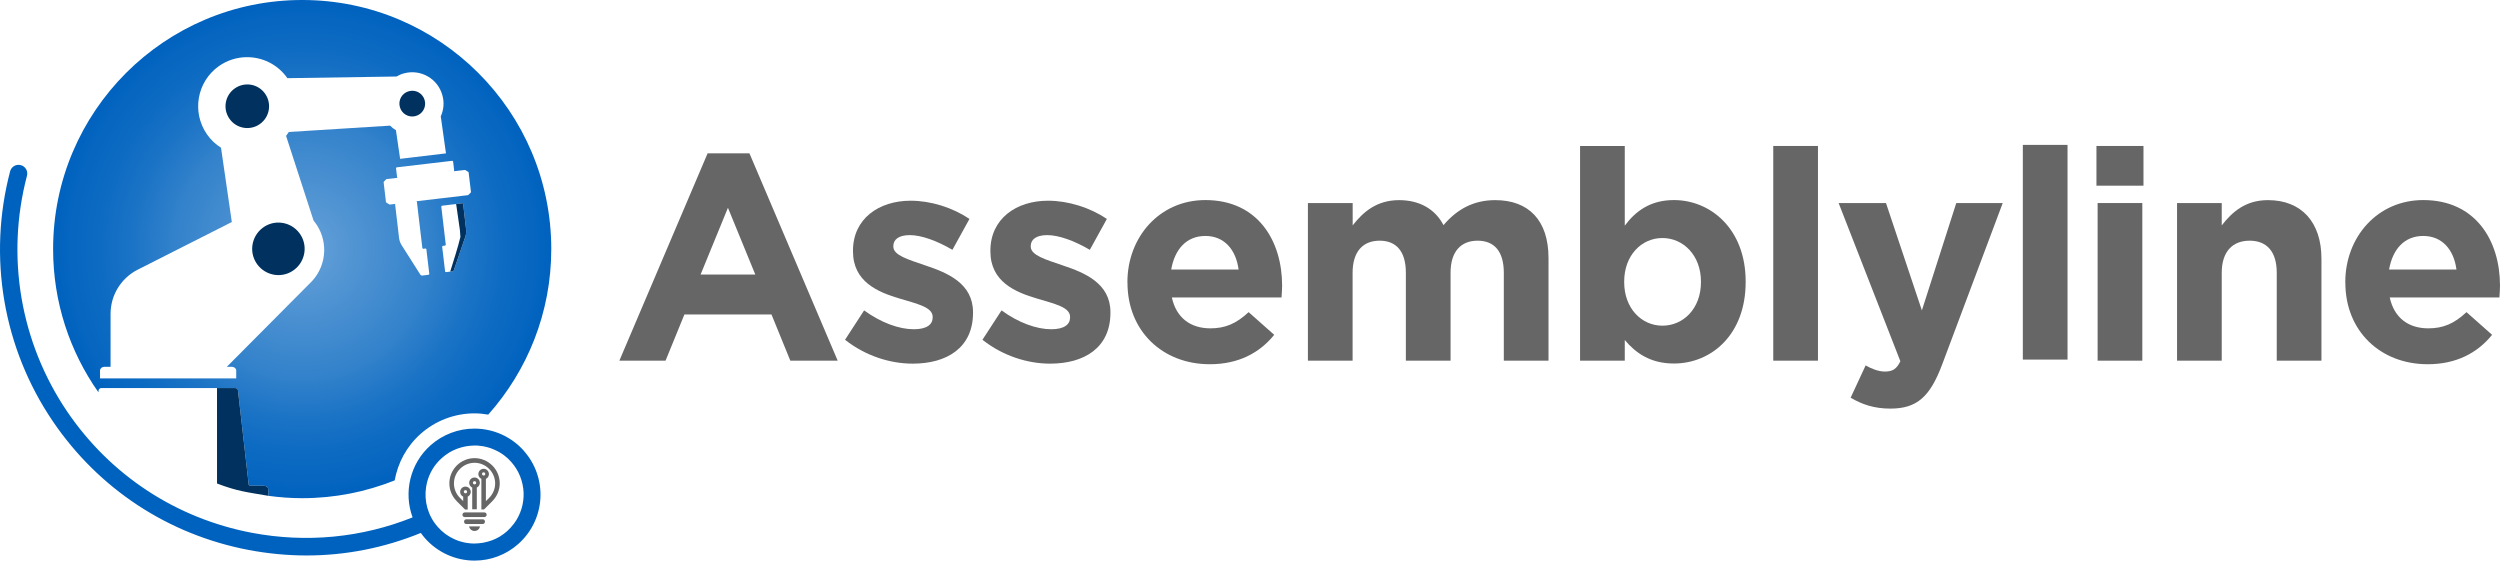
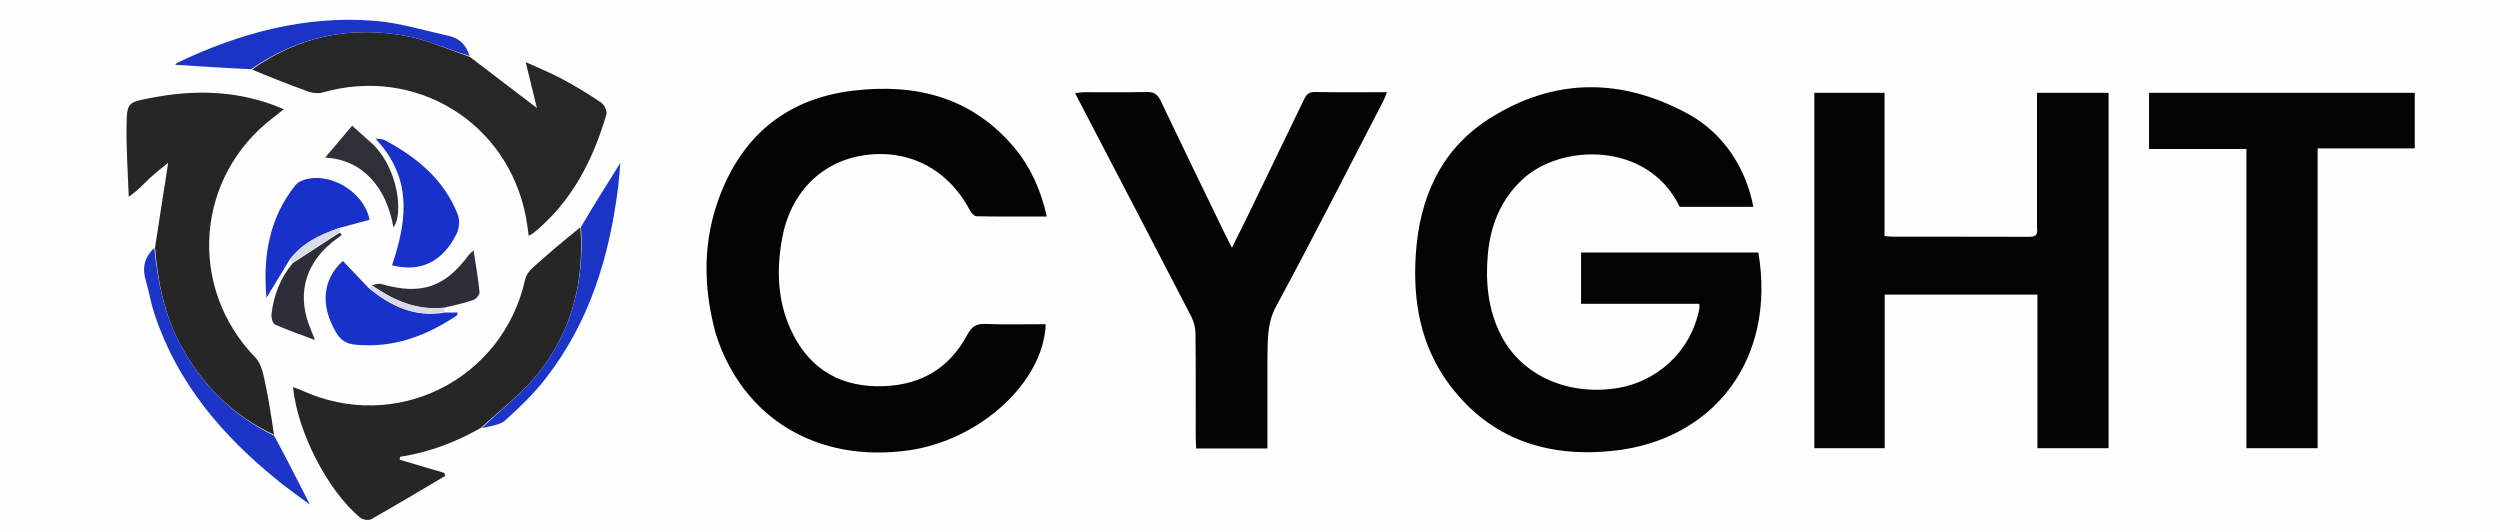
- <svg xmlns="http://www.w3.org/2000/svg" id="artwork" viewBox="0 0 1157.663 259.596" version="1.1" width="578.832" height="129.798">
-   <defs id="defs1167">
-     <style id="style1152">
-          .text {
-             fill: #666666;
-          }
- 
-          .text,
-          .base,
-          shadow {
-             stroke-width: 0px;
-          }
- 
-          .base {
-             fill: #0062BF;
-          }
- 
-          .shadow {
-             fill: #00315f;
-          }
- 
-          .circle {
-             fill: url(#radial-gradient);
-          }
-       </style>
-     <radialGradient id="radial-gradient" cx="38.88" cy="32.04" fx="38.88" fy="32.04" r="32.04" gradientUnits="userSpaceOnUse" gradientTransform="matrix(3.6,0,0,3.6,-0.03418579,0)">
-       <stop offset="0" stop-color="#66a1d8" id="stop0" />
-       <stop offset=".51" stop-color="#3382cb" id="stop1" />
-       <stop offset=".7" stop-color="#1972c5" id="stop2" />
-       <stop offset=".83" stop-color="#0c6ac2" id="stop3" />
-       <stop offset=".93" stop-color="#0666c0" id="stop4" />
-       <stop offset="1" stop-color="#0062BF" id="stop5" />
-     </radialGradient>
-   </defs>
-   <g id="name" transform="matrix(3,0,0,3,21.24466,21.633)" class="text">
-     <path d="m 102.15,16.46 h 6.45 l 13.62,32 h -7.31 L 112,41.33 H 98.56 l -2.91,7.13 h -7.13 l 13.62,-32 z m 7.35,18.7 -4.22,-10.3 -4.22,10.3 z" />
-     <path d="m 123.35,45.24 2.95,-4.54 c 2.63,1.91 5.4,2.91 7.67,2.91 2,0 2.91,-0.73 2.91,-1.82 V 41.7 c 0,-1.5 -2.36,-2 -5.04,-2.81 -3.4,-1 -7.26,-2.59 -7.26,-7.31 v -0.09 c 0,-4.95 4,-7.72 8.9,-7.72 3.09,0 6.45,1.04 9.08,2.81 l -2.63,4.77 c -2.41,-1.41 -4.81,-2.27 -6.58,-2.27 -1.77,0 -2.54,0.73 -2.54,1.68 v 0.09 c 0,1.36 2.32,2 4.95,2.91 3.4,1.13 7.35,2.77 7.35,7.22 v 0.09 c 0,5.4 -4.04,7.85 -9.31,7.85 -3.4,0 -7.22,-1.14 -10.44,-3.68 z" />
-     <path d="m 144.56,45.24 2.95,-4.54 c 2.63,1.91 5.4,2.91 7.67,2.91 2,0 2.91,-0.73 2.91,-1.82 V 41.7 c 0,-1.5 -2.36,-2 -5.04,-2.81 -3.4,-1 -7.26,-2.59 -7.26,-7.31 v -0.09 c 0,-4.95 4,-7.72 8.9,-7.72 3.09,0 6.45,1.04 9.08,2.81 l -2.63,4.77 c -2.41,-1.41 -4.81,-2.27 -6.58,-2.27 -1.77,0 -2.54,0.73 -2.54,1.68 v 0.09 c 0,1.36 2.32,2 4.95,2.91 3.4,1.13 7.35,2.77 7.35,7.22 v 0.09 c 0,5.4 -4.04,7.85 -9.31,7.85 -3.4,0 -7.22,-1.14 -10.44,-3.68 z" />
-     <path d="m 166.94,36.43 v -0.09 c 0,-6.95 4.95,-12.67 12.03,-12.67 8.13,0 11.85,6.31 11.85,13.21 0,0.54 -0.05,1.18 -0.09,1.82 H 173.8 c 0.68,3.13 2.86,4.77 5.95,4.77 2.31,0 3.99,-0.73 5.9,-2.5 l 3.95,3.5 c -2.27,2.81 -5.54,4.54 -9.94,4.54 -7.31,0 -12.71,-5.13 -12.71,-12.57 z m 17.16,-2.04 c -0.41,-3.09 -2.22,-5.18 -5.13,-5.18 -2.91,0 -4.72,2.04 -5.27,5.18 z" />
-     <path d="m 194.81,24.13 h 6.9 v 3.45 c 1.59,-2.04 3.68,-3.9 7.17,-3.9 3.18,0 5.58,1.41 6.85,3.86 2.13,-2.5 4.68,-3.86 7.99,-3.86 5.13,0 8.22,3.09 8.22,8.94 v 15.84 h -6.9 V 34.89 c 0,-3.27 -1.45,-4.95 -4.04,-4.95 -2.59,0 -4.18,1.68 -4.18,4.95 v 13.57 h -6.9 V 34.89 c 0,-3.27 -1.45,-4.95 -4.04,-4.95 -2.59,0 -4.18,1.68 -4.18,4.95 v 13.57 h -6.9 V 24.13 Z" />
-     <path d="m 243.71,45.28 v 3.18 h -6.9 V 15.32 h 6.9 v 12.3 c 1.68,-2.27 3.99,-3.95 7.58,-3.95 5.67,0 11.08,4.45 11.08,12.57 v 0.09 c 0,8.13 -5.31,12.57 -11.08,12.57 -3.68,0 -5.95,-1.68 -7.58,-3.63 z m 11.76,-8.94 v -0.09 c 0,-4.04 -2.72,-6.72 -5.95,-6.72 -3.23,0 -5.9,2.68 -5.9,6.72 v 0.09 c 0,4.04 2.68,6.72 5.9,6.72 3.22,0 5.95,-2.63 5.95,-6.72 z" />
-     <path d="m 266.63,15.32 h 6.9 v 33.14 h -6.9 z" />
-     <path d="m 305.153,15.153 h 6.9 v 33.14 h -6.9 z" />
-     <path d="m 278.57,54.18 2.32,-4.99 c 0.91,0.54 2.04,0.95 2.95,0.95 1.18,0 1.82,-0.36 2.41,-1.59 l -9.53,-24.42 h 7.31 l 5.54,16.57 5.31,-16.57 h 7.17 l -9.35,24.92 c -1.86,4.95 -3.86,6.81 -7.99,6.81 -2.5,0 -4.36,-0.64 -6.13,-1.68 z" />
-     <path d="m 316.516,15.32 h 7.26 v 6.13 h -7.26 z m 0.18,8.81 h 6.9 v 24.33 h -6.9 z" />
-     <path d="m 328.956,24.13 h 6.9 v 3.45 c 1.59,-2.04 3.63,-3.9 7.13,-3.9 5.22,0 8.26,3.45 8.26,9.03 v 15.75 h -6.9 V 34.89 c 0,-3.27 -1.54,-4.95 -4.18,-4.95 -2.64,0 -4.31,1.68 -4.31,4.95 v 13.57 h -6.9 z" />
-     <path d="m 354.926,36.43 v -0.09 c 0,-6.95 4.95,-12.67 12.03,-12.67 8.13,0 11.85,6.31 11.85,13.21 0,0.54 -0.04,1.18 -0.09,1.82 h -16.93 c 0.68,3.13 2.86,4.77 5.95,4.77 2.32,0 4,-0.73 5.9,-2.5 l 3.95,3.5 c -2.27,2.81 -5.54,4.54 -9.94,4.54 -7.31,0 -12.71,-5.13 -12.71,-12.57 z m 17.16,-2.04 c -0.41,-3.09 -2.22,-5.18 -5.13,-5.18 -2.91,0 -4.72,2.04 -5.27,5.18 z" />
-   </g>
-   <path id="circle" class="circle" d="M 139.934,0 C 76.25,0 24.592,51.622 24.592,115.342 c 0,24.691 7.774,47.551 20.977,66.311 l 0.07,-0.779 c 0.09,-0.95 0.949,-1.178 1.266,-1.178 h 2.76 28.23 0.047 28.236 2.754 c 0.316,0 1.13,0.228 1.266,1.178 l 4.969,43.553 c 0.045,0.271 0.317,0.497 0.633,0.498 l 6.023,0.012 c 1.22,0.002 2.396,0.429 2.402,1.74 l 0.082,2.93 c 5.113,0.692 10.324,1.084 15.627,1.084 15.156,0 29.59,-2.952 42.838,-8.244 1.44,-8.028 5.436,-15.695 11.988,-21.527 6.876,-6.12 15.768,-9.504 24.984,-9.504 2.124,0 4.252,0.214 6.34,0.574 18.144,-20.376 29.191,-47.234 29.191,-76.646 C 255.275,51.622 203.618,0 139.934,0 Z m -25.939,26.473 c 7.282,-0.138 14.502,3.222 19.02,9.639 0.045,0.045 0.041,0.088 0.041,0.088 l 50.555,-0.768 c 1.084,-0.633 2.303,-1.178 3.568,-1.494 7.77,-2.035 15.674,2.579 17.707,10.312 0.904,3.301 0.544,6.604 -0.721,9.498 l -0.088,-0.047 2.438,17.32 -21.234,2.531 -1.939,-13.248 c -0.994,-0.588 -1.9,-1.313 -2.713,-2.127 l -46.893,2.941 c -0.407,0.633 -0.814,1.223 -1.266,1.811 l 12.738,39.252 c 0.136,0.136 0.273,0.275 0.363,0.41 6.46,8.231 6.009,19.898 -1.084,27.586 l -39.439,39.662 h 2.08 c 1.988,0 2.256,1.494 2.256,1.494 v 3.885 H 46.318 v -3.885 c 0,0 0.274,-1.494 2.262,-1.494 h 2.619 v -24.516 c 0,-8.638 4.877,-16.548 12.557,-20.438 L 107.35,102.814 102.34,68.402 C 99.855,66.865 97.639,64.783 95.877,62.25 c -7.183,-10.266 -4.741,-24.422 5.514,-31.658 3.846,-2.697 8.235,-4.036 12.604,-4.119 z m 95.408,47.988 c 0.226,0 0.41,0.316 0.41,0.316 l 0.498,4.16 c 0.045,0.136 -0.182,0.363 -0.182,0.363 l 5.104,-0.592 c 0.09,0 0.229,0.047 0.229,0.047 l 1.4,0.861 c 0.063,0.063 0.108,0.152 0.141,0.211 l -0.006,-0.076 0.041,0.135 c 0,0 -0.021,-0.033 -0.035,-0.059 l 1.078,9.059 c 0.045,0.09 -0.094,0.27 -0.094,0.27 l -1.125,1.131 c -0.09,0.09 -0.229,0.094 -0.229,0.094 L 192.826,93.182 c 0.136,0.045 0.223,0.27 0.223,0.27 l 2.531,21.439 c 0.045,0.181 0.41,0.316 0.41,0.316 l 1.037,-0.135 c 0.226,0 0.404,0.316 0.404,0.316 l 1.359,11.443 c 0,0.226 -0.316,0.404 -0.316,0.404 l -2.895,0.363 c -0.361,0.045 -0.723,-0.135 -0.949,-0.451 l -8.672,-13.658 c -0.632,-0.995 -1.042,-2.17 -1.178,-3.346 l -1.805,-15.422 c -0.045,-0.136 0.135,-0.316 0.135,-0.316 l -2.572,0.316 c -0.09,0 -0.229,-0.047 -0.229,-0.047 l -1.4,-0.861 c -0.09,-0.09 -0.182,-0.27 -0.182,-0.27 l -1.084,-9.135 c 0,-0.09 0.094,-0.275 0.094,-0.275 l 1.125,-1.125 c 0.09,-0.09 0.229,-0.094 0.229,-0.094 l 5.104,-0.586 c -0.181,0 -0.316,-0.275 -0.316,-0.275 l -0.498,-4.16 c 0,-0.226 0.316,-0.404 0.316,-0.404 z m 4.658,19.67 c 0,0 0.359,0.135 0.404,0.316 l 1.354,11.672 c 0.136,1.176 0.004,2.397 -0.357,3.527 l -5.244,15.328 c -0.136,0.362 -0.453,0.634 -0.814,0.68 l -2.889,0.363 c 0,0 -0.359,-0.136 -0.404,-0.316 L 204.75,114.258 c 0,0 0.136,-0.365 0.316,-0.41 l 1.043,-0.135 c 0,0 0.294,-0.169 0.311,-0.387 L 204.346,95.672 c 0,0 0.136,-0.365 0.316,-0.41 z" />
-   <g id="shadow" transform="matrix(3.721606,0,0,3.672775,-10.83554,-4.891356)" class="shadow">
-     <path d="m 29.916,62.292 c 2.599,1.006 3.803,1.098 6.397,1.556 l -0.016,-0.795 c -0.007,-0.357 -0.327,-0.476 -0.655,-0.477 l -1.611,-0.006 c -0.085,-3.37e-4 -0.162,-0.058 -0.174,-0.132 L 32.522,50.579 c -0.036,-0.259 -0.248,-0.32 -0.333,-0.32 h -0.759 -1.517" />
-     <path d="m 31.466,16.31 c -0.862,-1.244 -0.571,-2.955 0.656,-3.83 1.226,-0.874 2.913,-0.579 3.775,0.665 0.862,1.244 0.571,2.955 -0.656,3.83 -1.226,0.874 -2.913,0.579 -3.775,-0.665 z" />
-     <path d="m 40.788,33.143 c -0.243,1.81 -1.882,3.091 -3.666,2.844 -1.784,-0.246 -3.047,-1.909 -2.804,-3.719 0.243,-1.81 1.882,-3.091 3.666,-2.844 1.784,0.246 3.047,1.909 2.804,3.719 z" />
-     <path d="m 54.615,15.966 c -0.862,0.234 -1.736,-0.296 -1.954,-1.157 -0.231,-0.874 0.291,-1.761 1.141,-1.982 0.862,-0.234 1.736,0.296 1.954,1.157 0.231,0.874 -0.291,1.761 -1.141,1.982 z" />
-     <path d="m 58.927,35.575 0.251,-0.031 c 0.097,0 0.182,-0.087 0.219,-0.185 l 1.409,-4.173 c 0.109,-0.308 0.132,-0.64 0.096,-0.96 l -0.364,-3.178 c 0,0 -0.01,-0.102 -0.121,-0.086 l -0.749,0.093 0.47,3.306 c 0,0 0,0.086 0.061,0.85 -0.357,1.472 -0.829,2.918 -1.271,4.365 z" />
-   </g>
-   <path class="base" d="m 242.57,208.728 c -5.796,-6.516 -14.112,-10.26 -22.86,-10.26 -7.488,0 -14.688,2.736 -20.304,7.704 -9.648,8.568 -12.564,21.96 -8.352,33.408 -23.436,9.396 -49.104,11.952 -74.484,7.128 C 81.506,240.012 51.158,220.068 31.106,190.584 9.434,158.58 2.63,118.8 12.494,81.396 c 0.576,-2.16 -0.72,-4.392 -2.88,-4.932 -2.16,-0.576 -4.392,0.72 -4.932,2.88 -10.44,39.672 -3.24,81.864 19.8,115.776 21.276,31.32 53.46,52.452 90.612,59.544 8.964,1.692 17.928,2.556 26.856,2.556 18.216,0 36.108,-3.564 52.92,-10.44 0.612,0.864 1.296,1.728 2.016,2.556 5.796,6.516 14.112,10.26 22.86,10.26 7.488,0 14.688,-2.736 20.268,-7.704 6.084,-5.436 9.72,-12.888 10.224,-21.024 0.468,-8.136 -2.232,-15.984 -7.668,-22.104 z m -4.68,33.876 c -0.9,1.224 -1.944,2.34 -3.096,3.384 -1.008,0.9 -2.088,1.692 -3.204,2.376 -0.108,0.072 -0.216,0.144 -0.288,0.18 -1.08,0.648 -2.196,1.152 -3.312,1.584 -0.18,0.072 -0.324,0.144 -0.504,0.18 -1.116,0.396 -2.268,0.72 -3.42,0.936 -0.18,0.036 -0.396,0.072 -0.576,0.108 -1.152,0.18 -2.304,0.288 -3.492,0.324 -0.288,0 -0.576,0 -0.864,0 -0.432,0 -0.828,0 -1.26,-0.072 -0.324,0 -0.684,-0.072 -1.008,-0.108 -0.432,-0.036 -0.828,-0.108 -1.26,-0.18 -0.324,-0.072 -0.648,-0.144 -1.008,-0.216 -0.396,-0.108 -0.828,-0.216 -1.224,-0.324 -0.324,-0.108 -0.648,-0.18 -0.972,-0.288 -0.396,-0.144 -0.792,-0.288 -1.188,-0.468 -0.324,-0.108 -0.612,-0.252 -0.936,-0.396 -0.396,-0.18 -0.792,-0.396 -1.188,-0.612 -0.288,-0.144 -0.576,-0.288 -0.864,-0.468 -0.396,-0.252 -0.792,-0.504 -1.188,-0.756 -0.252,-0.18 -0.504,-0.324 -0.756,-0.504 -0.432,-0.324 -0.828,-0.648 -1.224,-1.008 -0.216,-0.18 -0.396,-0.324 -0.612,-0.504 -0.576,-0.54 -1.152,-1.116 -1.692,-1.728 -4.68,-5.256 -6.444,-12.096 -5.436,-18.576 0.108,-0.72 0.252,-1.44 0.432,-2.124 1.08,-4.248 3.384,-8.208 6.912,-11.304 0,0 0,0 0,0 1.008,-0.9 2.088,-1.692 3.204,-2.376 0.108,-0.072 0.216,-0.144 0.324,-0.216 1.08,-0.648 2.196,-1.152 3.312,-1.584 0.18,-0.072 0.324,-0.144 0.504,-0.18 1.116,-0.396 2.268,-0.72 3.42,-0.936 0.18,-0.036 0.396,-0.072 0.576,-0.108 1.152,-0.18 2.304,-0.288 3.492,-0.324 0.288,0 0.576,0 0.864,0 0.432,0 0.828,0 1.26,0.072 0.324,0 0.684,0.072 1.008,0.108 0.432,0.036 0.828,0.108 1.26,0.18 0.324,0.072 0.648,0.144 1.008,0.216 0.396,0.108 0.828,0.216 1.224,0.324 0.324,0.108 0.648,0.18 0.972,0.288 0.396,0.144 0.792,0.288 1.188,0.468 0.324,0.108 0.612,0.252 0.936,0.396 0.396,0.18 0.792,0.396 1.188,0.576 0.288,0.144 0.576,0.288 0.864,0.468 0.396,0.252 0.792,0.504 1.188,0.756 0.252,0.18 0.504,0.324 0.756,0.504 0.432,0.324 0.828,0.648 1.224,1.008 0.216,0.18 0.396,0.324 0.612,0.504 0.576,0.54 1.152,1.116 1.692,1.728 3.636,4.104 5.508,9.144 5.724,14.22 0.18,5.076 -1.332,10.188 -4.5,14.4 z" />
-   <g id="bulb" class="text" transform="matrix(3.6,0,0,3.6,-0.03418579,0)">
-     <path d="M 58.76,64.46 C 58.13,63.83 57.81,63 57.81,62.17 c 0,-0.83 0.32,-1.65 0.95,-2.29 0.63,-0.63 1.46,-0.95 2.29,-0.95 0.83,0 1.65,0.32 2.29,0.95 0.63,0.63 0.95,1.46 0.95,2.29 0,0.83 -0.32,1.65 -0.95,2.29 l -1.07,1.07 h -0.34 v -3.94 c -0.07,-0.03 -0.14,-0.08 -0.19,-0.13 v 0 c -0.12,-0.12 -0.2,-0.3 -0.2,-0.48 0,-0.18 0.08,-0.36 0.2,-0.48 v 0 c 0.12,-0.12 0.29,-0.2 0.48,-0.2 0.19,0 0.36,0.08 0.48,0.2 v 0 c 0.12,0.12 0.2,0.3 0.2,0.48 0,0.18 -0.08,0.36 -0.2,0.48 -0.06,0.06 -0.12,0.1 -0.19,0.13 v 2.87 l 0.41,-0.41 c 0.52,-0.52 0.78,-1.19 0.78,-1.87 0,-0.68 -0.26,-1.35 -0.78,-1.87 -0.52,-0.52 -1.19,-0.78 -1.87,-0.78 -0.68,0 -1.35,0.26 -1.87,0.78 -0.52,0.52 -0.78,1.19 -0.78,1.87 0,0.68 0.26,1.35 0.78,1.87 l 0.41,0.41 V 63.88 C 59.52,63.85 59.45,63.8 59.4,63.75 v 0 c -0.12,-0.12 -0.2,-0.3 -0.2,-0.48 0,-0.18 0.08,-0.36 0.2,-0.48 v 0 c 0.12,-0.12 0.29,-0.2 0.48,-0.2 0.19,0 0.36,0.08 0.48,0.2 v 0 c 0.12,0.12 0.2,0.3 0.2,0.48 0,0.18 -0.08,0.36 -0.2,0.48 -0.06,0.06 -0.12,0.1 -0.19,0.13 v 1.66 h -0.34 l -1.07,-1.07 v 0 z m 3.61,-3.65 v 0 c 0,0 -0.09,-0.06 -0.15,-0.06 -0.06,0 -0.11,0.02 -0.15,0.06 -0.04,0.04 -0.06,0.09 -0.06,0.15 0,0.06 0.02,0.11 0.06,0.15 v 0 c 0,0 0.09,0.06 0.15,0.06 0.06,0 0.11,-0.02 0.15,-0.06 0.04,-0.04 0.06,-0.09 0.06,-0.15 0,-0.06 -0.02,-0.11 -0.06,-0.15 z m -2.34,2.29 v 0 c 0,0 -0.09,-0.06 -0.15,-0.06 -0.06,0 -0.11,0.02 -0.15,0.06 -0.04,0.04 -0.06,0.09 -0.06,0.15 0,0.06 0.02,0.11 0.06,0.15 v 0 c 0,0 0.09,0.06 0.15,0.06 0.06,0 0.11,-0.02 0.15,-0.06 0.04,-0.04 0.06,-0.09 0.06,-0.15 0,-0.06 -0.02,-0.11 -0.06,-0.15 z m 1.02,-1.68 c 0.19,0 0.36,0.08 0.48,0.2 v 0 c 0.12,0.12 0.2,0.3 0.2,0.48 0,0.18 -0.08,0.36 -0.2,0.48 -0.06,0.06 -0.12,0.1 -0.19,0.13 v 2.8 h -0.59 v -2.8 c -0.07,-0.03 -0.14,-0.08 -0.19,-0.13 v 0 c -0.12,-0.12 -0.2,-0.3 -0.2,-0.48 0,-0.18 0.08,-0.36 0.2,-0.48 v 0 c 0.12,-0.12 0.29,-0.2 0.48,-0.2 z m 0.15,0.53 v 0 c 0,0 -0.09,-0.06 -0.15,-0.06 -0.06,0 -0.11,0.02 -0.15,0.06 -0.04,0.04 -0.06,0.09 -0.06,0.15 0,0.06 0.02,0.11 0.06,0.15 v 0 c 0,0 0.09,0.06 0.15,0.06 0.06,0 0.11,-0.02 0.15,-0.06 0.04,-0.04 0.06,-0.09 0.06,-0.15 0,-0.06 -0.02,-0.11 -0.06,-0.15 z" />
-     <path d="m 59.79,65.91 h 2.52 c 0.17,0 0.3,0.13 0.3,0.3 v 0 c 0,0.16 -0.14,0.3 -0.3,0.3 h -2.52 c -0.17,0 -0.3,-0.13 -0.3,-0.3 v 0 c 0,-0.16 0.14,-0.3 0.3,-0.3 z" />
-     <path d="m 59.96,66.8 h 2.17 c 0.14,0 0.26,0.13 0.26,0.3 v 0 c 0,0.16 -0.12,0.3 -0.26,0.3 h -2.17 c -0.14,0 -0.26,-0.13 -0.26,-0.3 v 0 c 0,-0.16 0.12,-0.3 0.26,-0.3 z" />
-     <path d="m 60.35,67.71 h 1.4 c -0.06,0.34 -0.35,0.59 -0.7,0.59 -0.35,0 -0.64,-0.25 -0.7,-0.59 z" />
-   </g>
+ <svg xmlns="http://www.w3.org/2000/svg" version="1.1" id="Layer_1" x="0px" y="0px" width="100%" viewBox="0 0 1096 233" enable-background="new 0 0 1096 233" xml:space="preserve">
+   <path fill="#FEFEFE" opacity="1" stroke="none" d=" M737,234   C491.333,234 246.167,234 1,234   C1,156.333 1,78.667 1,1   C366.333,1 731.666,1 1097,1   C1097,78.667 1097,156.333 1097,234   C977.167,234 857.333,234 737,234  M195.759,134.812   C199.747,133.724 203.805,132.829 207.68,131.43   C208.844,131.01 210.354,129.099 210.245,128.017   C209.66,122.165 208.615,116.359 207.609,109.744   C206.299,110.973 205.89,111.256 205.611,111.635   C194.982,126.067 184.596,129.494 167.085,124.505   C165.872,124.16 164.372,124.821 162.733,125.505   C162.425,125.714 162.117,125.922 161.206,125.853   C157.56,122.023 153.915,118.193 150.299,114.395   C141.219,122.675 140.447,134.12 147.348,145.764   C149.319,149.09 151.768,150.698 155.631,151.086   C172.235,152.754 186.747,147.365 200.245,138.333   C200.51,138.155 200.502,137.567 200.666,137.024   C198.63,137.024 196.814,137.024 194.986,136.362   C194.988,135.921 194.99,135.48 195.759,134.812  M127.878,115.827   C122.659,122.208 119.967,129.654 119.021,137.723   C118.846,139.207 119.517,141.79 120.529,142.246   C125.894,144.67 131.493,146.576 138.065,149.06   C137.153,146.69 136.836,145.757 136.442,144.859   C130.008,130.217 133.199,116.462 145.421,106.348   C146.828,105.184 148.353,104.163 149.785,103.027   C149.798,103.017 149.273,102.329 149.014,101.318   C149.01,100.891 149.006,100.464 149.696,99.718   C153.817,98.601 157.938,97.483 162.037,96.371   C159.488,83.639 143.635,74.639 132.203,79.258   C131.167,79.677 130.123,80.423 129.429,81.293   C117.68,96.044 115.294,113.07 116.817,130.563   C120.113,125.128 123.509,119.529 127.432,114.23   C127.666,114.556 127.901,114.883 127.878,115.827  M110.615,30.874   C118.83,33.998 127.009,37.22 135.287,40.168   C137.134,40.826 139.492,41.095 141.335,40.566   C182.265,28.818 222.655,53.537 230.601,95.336   C231.084,97.875 231.36,100.454 231.789,103.406   C232.897,102.72 233.494,102.436 233.992,102.03   C250.655,88.455 259.919,70.28 265.853,50.149   C266.274,48.72 264.918,45.894 263.544,44.962   C258.049,41.233 252.337,37.781 246.482,34.641   C241.464,31.95 236.142,29.825 230.439,27.213   C232.316,34.859 233.941,41.476 235.381,47.344   C225.579,39.871 215.744,32.373 205.868,24.191   C204.41,19.716 201.383,16.757 196.836,15.752   C186.007,13.359 175.225,10.013 164.257,9.129   C133.846,6.676 105.304,14.425 78.003,27.372   C77.377,27.669 76.894,28.268 76.747,28.391   C87.728,29.112 98.798,29.838 110.615,30.874  M254.087,99.377   C247.093,105.474 240.038,111.504 233.156,117.726   C231.812,118.941 230.623,120.783 230.232,122.531   C220.331,166.755 173.298,190.062 132.104,171.084   C130.991,170.571 129.811,170.205 128.463,169.696   C130.325,189.2 143.742,215.31 157.946,226.979   C159.042,227.879 161.611,228.265 162.77,227.609   C173.71,221.419 184.492,214.95 195.319,208.562   C195.097,208.133 194.875,207.703 194.653,207.274   C188.168,205.364 181.683,203.454 175.197,201.543   C175.273,201.115 175.348,200.686 175.423,200.258   C188.055,198.299 199.786,193.879 211.648,187.875   C214.991,186.723 219.094,186.423 221.529,184.253   C227.837,178.629 233.986,172.631 239.174,165.983   C258.489,141.229 267.254,112.336 271.031,81.637   C271.431,78.387 271.634,75.113 271.969,71.396   C265.887,81.076 260.248,90.052 254.087,99.377  M120.431,190.277   C118.895,181.969 117.538,173.622 115.73,165.374   C115.068,162.355 114.033,158.893 111.984,156.782   C82.052,125.952 85.65,77.378 119.977,51.406   C121.342,50.373 122.66,49.28 124.411,47.888   C122.381,47.061 121.04,46.465 119.664,45.963   C102.269,39.627 84.536,39.394 66.543,42.849   C56.042,44.865 55.627,44.723 55.474,55.286   C55.324,65.595 56.081,75.917 56.44,86.233   C60.468,83.543 62.941,80.65 65.702,78.063   C68.465,75.473 71.516,73.189 73.723,71.365   C71.81,83.697 69.888,96.098 67.322,108.873   C63.178,112.864 62.292,117.558 63.914,123.018   C65.331,127.788 66.112,132.757 67.664,137.477   C77.687,167.973 97.607,191.193 122.137,210.947   C126.447,214.418 130.994,217.595 135.876,221.239   C130.542,210.731 125.562,200.918 120.431,190.277  M735.5,110.721   C721.395,110.721 707.289,110.721 693.139,110.721   C693.139,118.438 693.139,125.652 693.139,133.173   C710.606,133.173 727.723,133.173 744.991,133.173   C744.991,134.136 745.099,134.803 744.975,135.425   C741.276,154.097 726.345,167.946 707.305,170.392   C685.643,173.176 666.207,163.68 657.68,146.269   C652.3,135.285 651.223,123.549 652.256,111.7   C653.366,98.97 657.86,87.526 667.578,78.534   C684.603,62.781 722.663,62.07 736.38,90.678   C747.166,90.678 757.888,90.678 768.658,90.678   C765.598,74.088 755.726,58.613 740.611,50.254   C711.108,33.937 681.103,33.892 652.567,52.239   C631.499,65.784 622.307,86.909 620.686,111.464   C619.322,132.122 622.8,151.74 635.458,168.66   C653.488,192.76 678.687,200.711 707.447,197.613   C750.839,192.938 778.806,158.033 770.877,110.721   C759.458,110.721 747.979,110.721 735.5,110.721  M893.024,100.258   C893.666,103.798 891.506,103.82 888.896,103.811   C869.237,103.744 849.577,103.779 829.917,103.765   C828.796,103.764 827.676,103.611 826.181,103.502   C826.181,82.461 826.181,61.699 826.181,40.678   C815.702,40.678 805.621,40.678 795.405,40.678   C795.405,92.79 795.405,144.648 795.405,196.505   C805.804,196.505 815.865,196.505 826.247,196.505   C826.247,173.892 826.247,151.618 826.247,129.16   C848.621,129.16 870.666,129.16 893.2,129.16   C893.2,151.808 893.2,174.194 893.2,196.484   C903.916,196.484 914.139,196.484 924.403,196.484   C924.403,144.39 924.403,92.658 924.403,40.671   C913.878,40.671 903.635,40.671 893.024,40.671   C893.024,60.384 893.024,79.844 893.024,100.258  M313.877,146.582   C325.474,183.315 358.218,203.056 398.249,197.449   C429.6,193.058 457.544,167.479 458.431,142.12   C449.602,142.12 440.771,142.359 431.962,142.014   C427.891,141.854 425.916,143.281 424.027,146.819   C415.563,162.677 401.703,169.654 384.141,169.317   C366.426,168.978 353.812,160.313 346.543,144.228   C340.801,131.52 340.436,118.143 342.842,104.626   C346.369,84.806 359.796,71.07 378.296,68.147   C398.076,65.022 415.553,74.006 425.166,92.128   C425.767,93.261 427.086,94.789 428.097,94.808   C438.323,95.007 448.554,94.929 458.915,94.929   C456.328,83.166 451.645,73.061 444.792,64.86   C426.203,42.616 401.593,36.491 374.141,39.726   C345.861,43.059 326.232,58.511 315.866,85.068   C308.103,104.956 308.066,125.335 313.877,146.582  M555.632,157.503   C555.848,149.625 555.274,142.029 559.43,134.342   C575.563,104.5 590.909,74.232 606.529,44.113   C607.087,43.039 607.447,41.862 608.027,40.413   C597.111,40.413 586.784,40.561 576.466,40.321   C573.414,40.25 572.505,41.883 571.459,44.055   C563.309,60.982 555.122,77.892 546.926,94.798   C544.803,99.177 542.607,103.52 540.09,108.593   C538.841,106.163 537.994,104.594 537.218,102.992   C527.723,83.387 518.185,63.803 508.814,44.14   C507.485,41.352 505.944,40.255 502.79,40.332   C493.632,40.558 484.464,40.398 475.3,40.429   C474.082,40.434 472.865,40.673 471.3,40.841   C472.335,42.828 473.1,44.299 473.867,45.769   C490.009,76.74 506.184,107.693 522.224,138.717   C523.384,140.961 524.076,143.71 524.105,146.234   C524.276,161.395 524.183,176.558 524.199,191.72   C524.2,193.324 524.335,194.928 524.411,196.603   C534.945,196.603 545.031,196.603 555.632,196.603   C555.632,183.744 555.632,171.123 555.632,157.503  M978.449,65.33   C980.394,65.33 982.339,65.33 984.829,65.33   C984.829,109.46 984.829,152.987 984.829,196.493   C995.439,196.493 1005.493,196.493 1016.05,196.493   C1016.05,152.614 1016.05,109.085 1016.05,65.05   C1030.615,65.05 1044.671,65.05 1058.632,65.05   C1058.632,56.629 1058.632,48.723 1058.632,40.685   C1019.574,40.685 980.838,40.685 942.129,40.685   C942.129,49.001 942.129,57.04 942.129,65.33   C954.167,65.33 965.812,65.33 978.449,65.33  M168.319,65.191   C180.797,81.406 177.7,98.828 171.867,116.322   C184.369,119.491 194.131,114.792 200.201,102.415   C201.344,100.084 201.648,96.503 200.721,94.133   C194.706,78.767 182.788,68.944 168.649,61.433   C167.72,60.939 166.481,61.029 164.655,60.726   C166.059,62.409 166.974,63.505 168.319,65.191  M163.374,63.135   C160.563,60.629 157.752,58.123 154.384,55.121   C150.276,59.964 146.607,64.291 142.528,69.099   C159.086,69.934 169.429,82.244 172.487,99.679   C176.894,93.995 174.653,74.327 163.374,63.135  z" />
+   <path fill="#030303" opacity="1" stroke="none" d=" M736,110.721   C747.979,110.721 759.458,110.721 770.877,110.721   C778.806,158.033 750.839,192.938 707.447,197.613   C678.687,200.711 653.488,192.76 635.458,168.66   C622.8,151.74 619.322,132.122 620.686,111.464   C622.307,86.909 631.499,65.784 652.567,52.239   C681.103,33.892 711.108,33.937 740.611,50.254   C755.726,58.613 765.598,74.088 768.658,90.678   C757.888,90.678 747.166,90.678 736.38,90.678   C722.663,62.07 684.603,62.781 667.578,78.534   C657.86,87.526 653.366,98.97 652.256,111.7   C651.223,123.549 652.3,135.285 657.68,146.269   C666.207,163.68 685.643,173.176 707.305,170.392   C726.345,167.946 741.276,154.097 744.975,135.425   C745.099,134.803 744.991,134.136 744.991,133.173   C727.723,133.173 710.606,133.173 693.139,133.173   C693.139,125.652 693.139,118.438 693.139,110.721   C707.289,110.721 721.395,110.721 736,110.721  z" />
+   <path fill="#040404" opacity="1" stroke="none" d=" M893.024,99.781   C893.024,79.844 893.024,60.384 893.024,40.671   C903.635,40.671 913.878,40.671 924.403,40.671   C924.403,92.658 924.403,144.39 924.403,196.484   C914.139,196.484 903.916,196.484 893.2,196.484   C893.2,174.194 893.2,151.808 893.2,129.16   C870.666,129.16 848.621,129.16 826.247,129.16   C826.247,151.618 826.247,173.892 826.247,196.505   C815.865,196.505 805.804,196.505 795.405,196.505   C795.405,144.648 795.405,92.79 795.405,40.678   C805.621,40.678 815.702,40.678 826.181,40.678   C826.181,61.699 826.181,82.461 826.181,103.502   C827.676,103.611 828.796,103.764 829.917,103.765   C849.577,103.779 869.237,103.744 888.896,103.811   C891.506,103.82 893.666,103.798 893.024,99.781  z" />
+   <path fill="#030303" opacity="1" stroke="none" d=" M313.753,146.2   C308.066,125.335 308.103,104.956 315.866,85.068   C326.232,58.511 345.861,43.059 374.141,39.726   C401.593,36.491 426.203,42.616 444.792,64.86   C451.645,73.061 456.328,83.166 458.915,94.929   C448.554,94.929 438.323,95.007 428.097,94.808   C427.086,94.789 425.767,93.261 425.166,92.128   C415.553,74.006 398.076,65.022 378.296,68.147   C359.796,71.07 346.369,84.806 342.842,104.626   C340.436,118.143 340.801,131.52 346.543,144.228   C353.812,160.313 366.426,168.978 384.141,169.317   C401.703,169.654 415.563,162.677 424.027,146.819   C425.916,143.281 427.891,141.854 431.962,142.014   C440.771,142.359 449.602,142.12 458.431,142.12   C457.544,167.479 429.6,193.058 398.249,197.449   C358.218,203.056 325.474,183.315 313.753,146.2  z" />
+   <path fill="#040404" opacity="1" stroke="none" d=" M555.632,158.002   C555.632,171.123 555.632,183.744 555.632,196.603   C545.031,196.603 534.945,196.603 524.411,196.603   C524.335,194.928 524.2,193.324 524.199,191.72   C524.183,176.558 524.276,161.395 524.105,146.234   C524.076,143.71 523.384,140.961 522.224,138.717   C506.184,107.693 490.009,76.74 473.867,45.769   C473.1,44.299 472.335,42.828 471.3,40.841   C472.865,40.673 474.082,40.434 475.3,40.429   C484.464,40.398 493.632,40.558 502.79,40.332   C505.944,40.255 507.485,41.352 508.814,44.14   C518.185,63.803 527.723,83.387 537.218,102.992   C537.994,104.594 538.841,106.163 540.09,108.593   C542.607,103.52 544.803,99.177 546.926,94.798   C555.122,77.892 563.309,60.982 571.459,44.055   C572.505,41.883 573.414,40.25 576.466,40.321   C586.784,40.561 597.111,40.413 608.027,40.413   C607.447,41.862 607.087,43.039 606.529,44.113   C590.909,74.232 575.563,104.5 559.43,134.342   C555.274,142.029 555.848,149.625 555.632,158.002  z" />
+   <path fill="#040404" opacity="1" stroke="none" d=" M977.953,65.33   C965.812,65.33 954.167,65.33 942.129,65.33   C942.129,57.04 942.129,49.001 942.129,40.685   C980.838,40.685 1019.574,40.685 1058.632,40.685   C1058.632,48.723 1058.632,56.629 1058.632,65.05   C1044.671,65.05 1030.615,65.05 1016.05,65.05   C1016.05,109.085 1016.05,152.614 1016.05,196.493   C1005.493,196.493 995.439,196.493 984.829,196.493   C984.829,152.987 984.829,109.46 984.829,65.33   C982.339,65.33 980.394,65.33 977.953,65.33  z" />
+   <path fill="#262627" opacity="1" stroke="none" d=" M67.965,108.499   C69.888,96.098 71.81,83.697 73.723,71.365   C71.516,73.189 68.465,75.473 65.702,78.063   C62.941,80.65 60.468,83.543 56.44,86.233   C56.081,75.917 55.324,65.595 55.474,55.286   C55.627,44.723 56.042,44.865 66.543,42.849   C84.536,39.394 102.269,39.627 119.664,45.963   C121.04,46.465 122.381,47.061 124.411,47.888   C122.66,49.28 121.342,50.373 119.977,51.406   C85.65,77.378 82.052,125.952 111.984,156.782   C114.033,158.893 115.068,162.355 115.73,165.374   C117.538,173.622 118.895,181.969 120.119,190.621   C101.926,182.101 88.51,168.698 79.109,151.142   C71.968,137.806 69.139,123.377 67.965,108.499  z" />
+   <path fill="#262627" opacity="1" stroke="none" d=" M210.831,187.588   C199.786,193.879 188.055,198.299 175.423,200.258   C175.348,200.686 175.273,201.115 175.197,201.543   C181.683,203.454 188.168,205.364 194.653,207.274   C194.875,207.703 195.097,208.133 195.319,208.562   C184.492,214.95 173.71,221.419 162.77,227.609   C161.611,228.265 159.042,227.879 157.946,226.979   C143.742,215.31 130.325,189.2 128.463,169.696   C129.811,170.205 130.991,170.571 132.104,171.084   C173.298,190.062 220.331,166.755 230.232,122.531   C230.623,120.783 231.812,118.941 233.156,117.726   C240.038,111.504 247.093,105.474 254.439,99.657   C256.275,123.691 250.566,145.574 235.596,164.116   C228.515,172.888 219.157,179.821 210.831,187.588  z" />
+   <path fill="#262727" opacity="1" stroke="none" d=" M205.908,24.875   C215.744,32.373 225.579,39.871 235.381,47.344   C233.941,41.476 232.316,34.859 230.439,27.213   C236.142,29.825 241.464,31.95 246.482,34.641   C252.337,37.781 258.049,41.233 263.544,44.962   C264.918,45.894 266.274,48.72 265.853,50.149   C259.919,70.28 250.655,88.455 233.992,102.03   C233.494,102.436 232.897,102.72 231.789,103.406   C231.36,100.454 231.084,97.875 230.601,95.336   C222.655,53.537 182.265,28.818 141.335,40.566   C139.492,41.095 137.134,40.826 135.287,40.168   C127.009,37.22 118.83,33.998 110.476,30.488   C130.759,15.934 153.443,11.309 177.623,15.683   C187.289,17.431 196.494,21.735 205.908,24.875  z" />
+   <path fill="#1831CA" opacity="1" stroke="none" d=" M126.905,113.929   C123.509,119.529 120.113,125.128 116.817,130.563   C115.294,113.07 117.68,96.044 129.429,81.293   C130.123,80.423 131.167,79.677 132.203,79.258   C143.635,74.639 159.488,83.639 162.037,96.371   C157.938,97.483 153.817,98.601 148.975,99.862   C140.024,102.938 132.303,106.652 126.905,113.929  z" />
+   <path fill="#1831CA" opacity="1" stroke="none" d=" M168.104,64.896   C166.974,63.505 166.059,62.409 164.655,60.726   C166.481,61.029 167.72,60.939 168.649,61.433   C182.788,68.944 194.706,78.767 200.721,94.133   C201.648,96.503 201.344,100.084 200.201,102.415   C194.131,114.792 184.369,119.491 171.867,116.322   C177.7,98.828 180.797,81.406 168.104,64.896  z" />
+   <path fill="#1831CA" opacity="1" stroke="none" d=" M194.998,137.024   C196.814,137.024 198.63,137.024 200.666,137.024   C200.502,137.567 200.51,138.155 200.245,138.333   C186.747,147.365 172.235,152.754 155.631,151.086   C151.768,150.698 149.319,149.09 147.348,145.764   C140.447,134.12 141.219,122.675 150.299,114.395   C153.915,118.193 157.56,122.023 161.658,126.296   C171.718,134.502 182.258,139.28 194.998,137.024  z" />
+   <path fill="#1C35C7" opacity="1" stroke="none" d=" M67.643,108.686   C69.139,123.377 71.968,137.806 79.109,151.142   C88.51,168.698 101.926,182.101 120.194,191.035   C125.562,200.918 130.542,210.731 135.876,221.239   C130.994,217.595 126.447,214.418 122.137,210.947   C97.607,191.193 77.687,167.973 67.664,137.477   C66.112,132.757 65.331,127.788 63.914,123.018   C62.292,117.558 63.178,112.864 67.643,108.686  z" />
+   <path fill="#1B34C6" opacity="1" stroke="none" d=" M205.888,24.533   C196.494,21.735 187.289,17.431 177.623,15.683   C153.443,11.309 130.759,15.934 110.102,30.333   C98.798,29.838 87.728,29.112 76.747,28.391   C76.894,28.268 77.377,27.669 78.003,27.372   C105.304,14.425 133.846,6.676 164.257,9.129   C175.225,10.013 186.007,13.359 196.836,15.752   C201.383,16.757 204.41,19.716 205.888,24.533  z" />
+   <path fill="#1D35C7" opacity="1" stroke="none" d=" M211.24,187.731   C219.157,179.821 228.515,172.888 235.596,164.116   C250.566,145.574 256.275,123.691 254.699,99.482   C260.248,90.052 265.887,81.076 271.969,71.396   C271.634,75.113 271.431,78.387 271.031,81.637   C267.254,112.336 258.489,141.229 239.174,165.983   C233.986,172.631 227.837,178.629 221.529,184.253   C219.094,186.423 214.991,186.723 211.24,187.731  z" />
+   <path fill="#2D2E37" opacity="1" stroke="none" d=" M149,101.958   C149.273,102.329 149.798,103.017 149.785,103.027   C148.353,104.163 146.828,105.184 145.421,106.348   C133.199,116.462 130.008,130.217 136.442,144.859   C136.836,145.757 137.153,146.69 138.065,149.06   C131.493,146.576 125.894,144.67 120.529,142.246   C119.517,141.79 118.846,139.207 119.021,137.723   C119.967,129.654 122.659,122.208 128.312,115.374   C135.497,110.6 142.248,106.279 149,101.958  z" />
+   <path fill="#2D2E37" opacity="1" stroke="none" d=" M163.005,125.014   C164.372,124.821 165.872,124.16 167.085,124.505   C184.596,129.494 194.982,126.067 205.611,111.635   C205.89,111.256 206.299,110.973 207.609,109.744   C208.615,116.359 209.66,122.165 210.245,128.017   C210.354,129.099 208.844,131.01 207.68,131.43   C203.805,132.829 199.747,133.724 194.923,134.858   C182.263,136.206 172.36,131.469 163.005,125.014  z" />
+   <path fill="#2E2F37" opacity="1" stroke="none" d=" M163.619,63.39   C174.653,74.327 176.894,93.995 172.487,99.679   C169.429,82.244 159.086,69.934 142.528,69.099   C146.607,64.291 150.276,59.964 154.384,55.121   C157.752,58.123 160.563,60.629 163.619,63.39  z" />
+   <path fill="#D7DAEC" opacity="1" stroke="none" d=" M162.869,125.26   C172.36,131.469 182.263,136.206 194.539,134.971   C194.99,135.48 194.988,135.921 194.992,136.693   C182.258,139.28 171.718,134.502 161.96,126.435   C162.117,125.922 162.425,125.714 162.869,125.26  z" />
+   <path fill="#D9DBE9" opacity="1" stroke="none" d=" M149.007,101.638   C142.248,106.279 135.497,110.6 128.441,115.065   C127.901,114.883 127.666,114.556 127.169,114.08   C132.303,106.652 140.024,102.938 148.628,100.021   C149.006,100.464 149.01,100.891 149.007,101.638  z" />
</svg>
